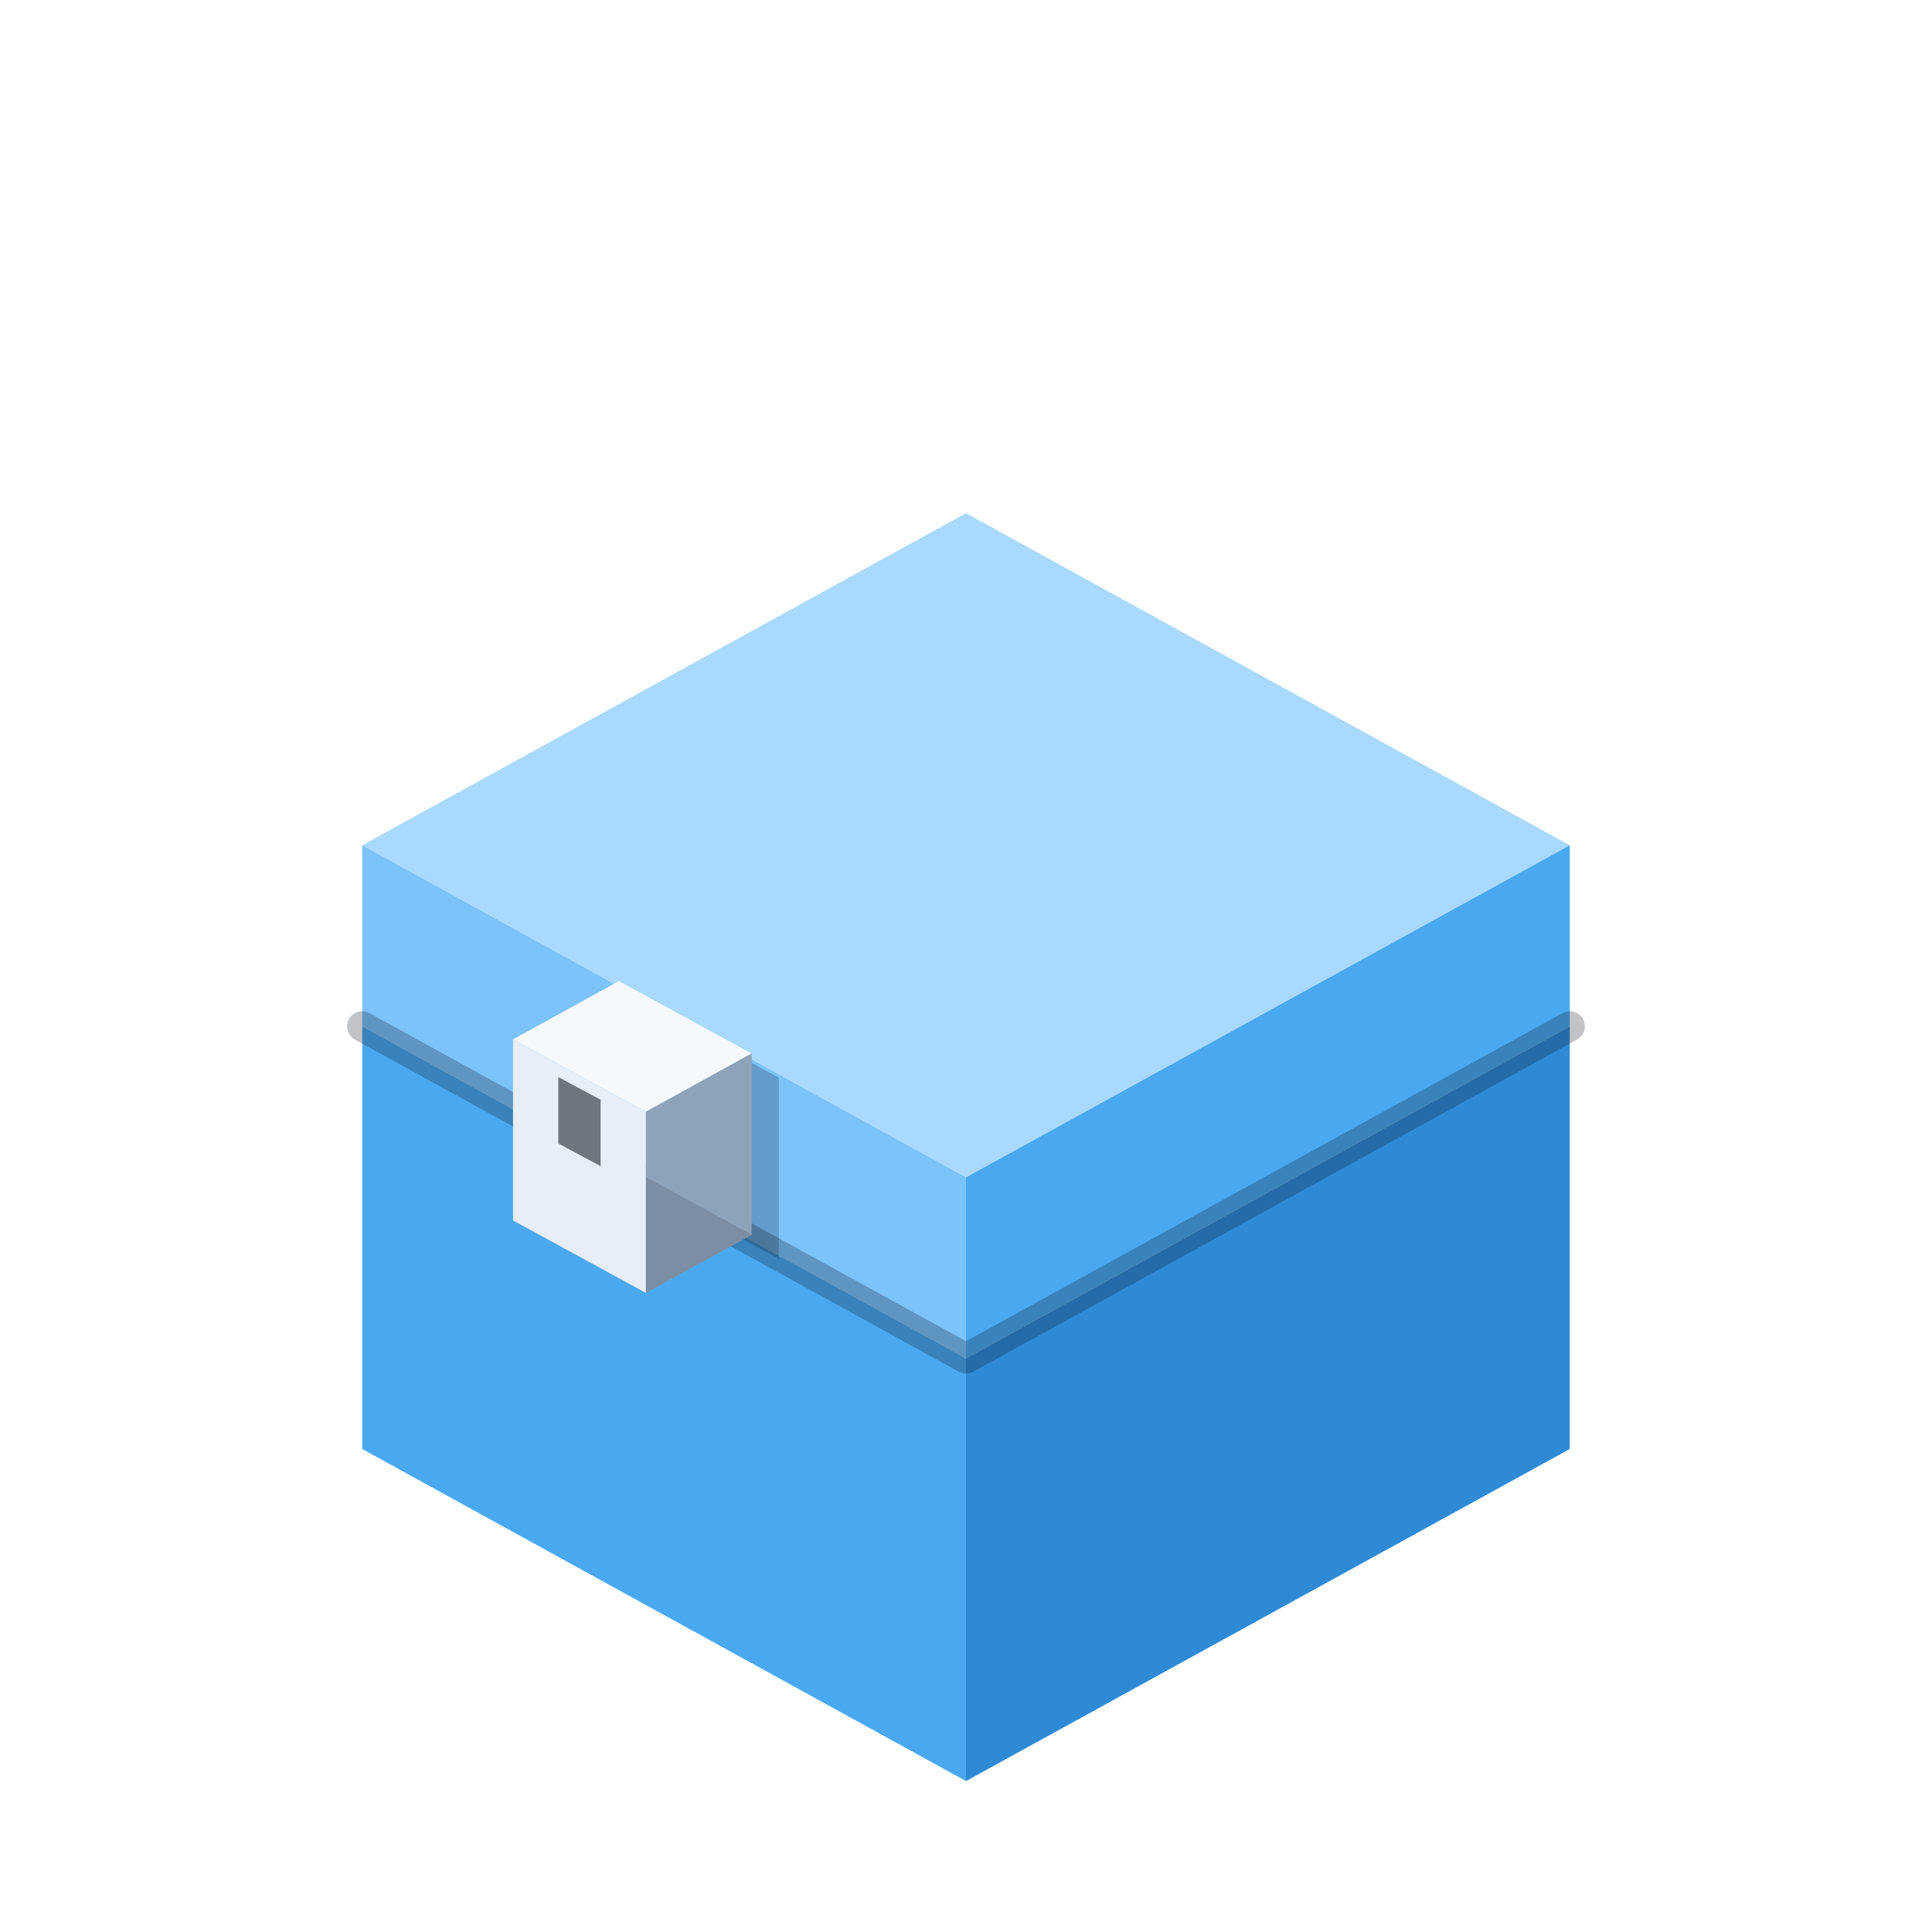
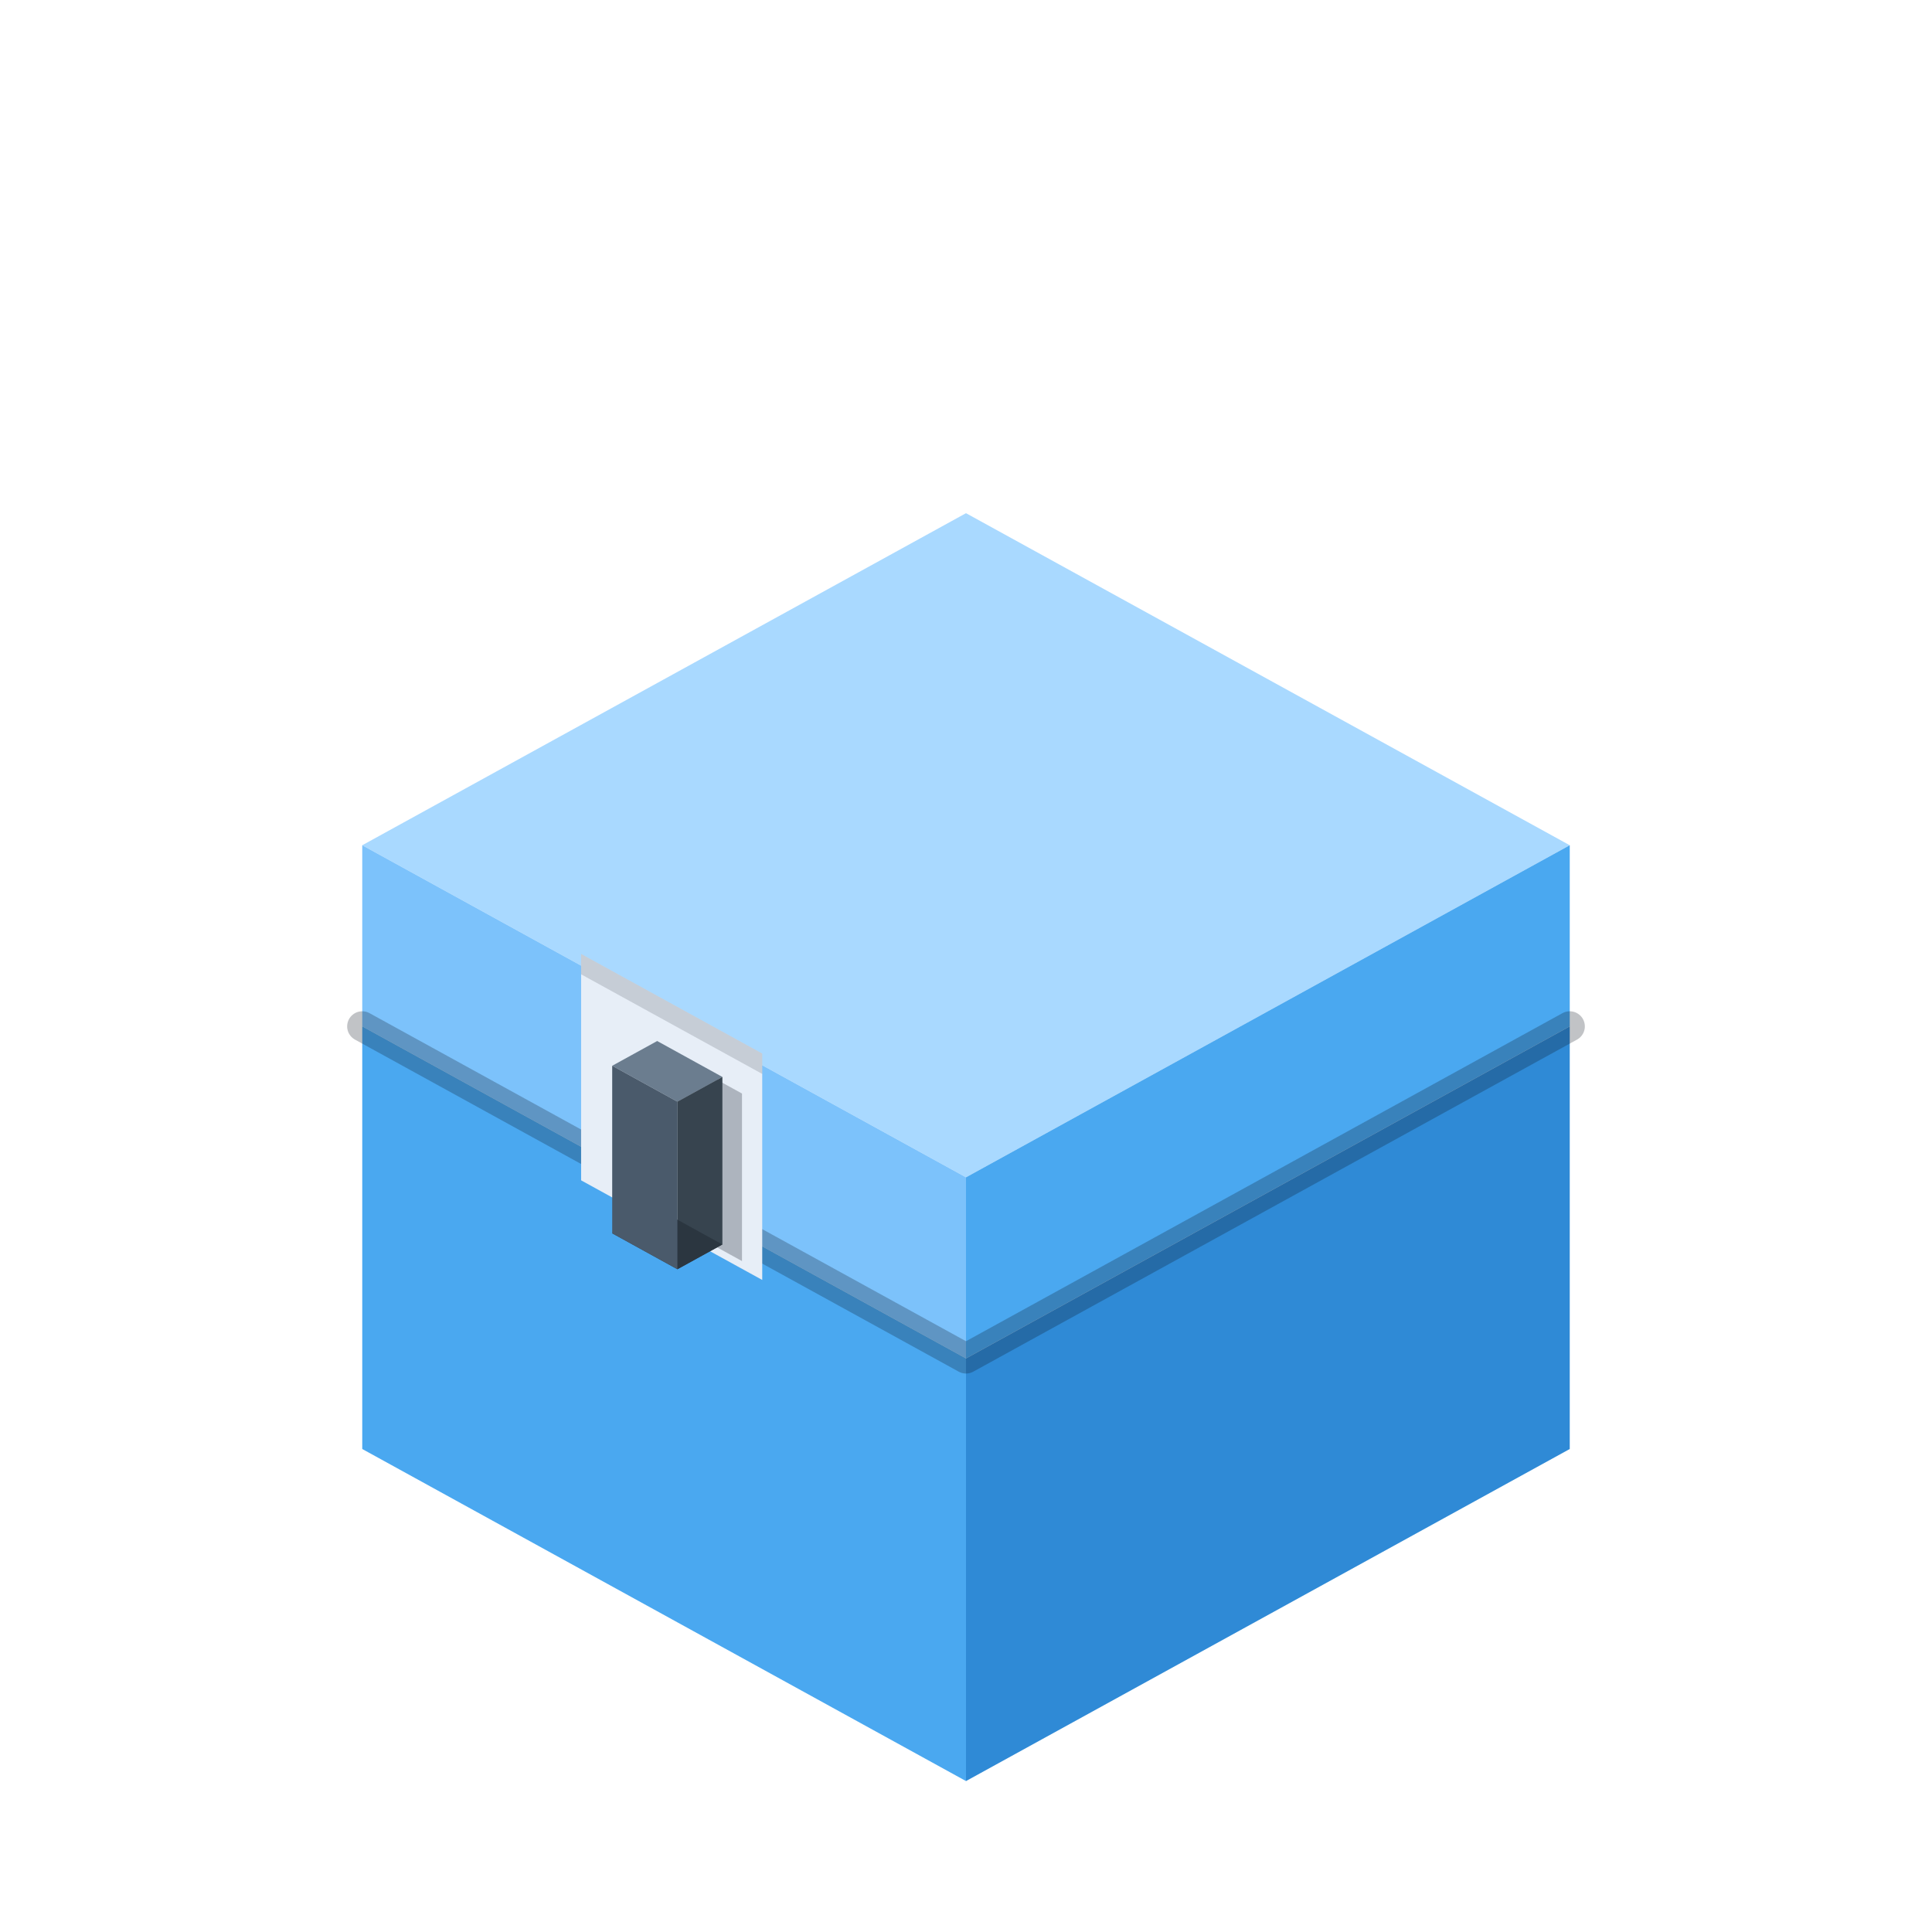
<svg xmlns="http://www.w3.org/2000/svg" viewBox="0 0 128 128" width="128" height="128" role="img" aria-label="Chest Solutions">
  <path d="M64 34 104 56 64 78 24 56Z" fill="#a9d9ff" />
  <path d="M24 56 64 78v12L24 68Z" fill="#7cc2fb" />
  <path d="M64 78 104 56v12L64 90Z" fill="#4aa8f0" />
  <path d="M24 68 64 90v28L24 96Z" fill="#4aa8f0" />
  <path d="M64 90 104 68v28l-40 22Z" fill="#2f8ad6" />
  <path d="M24 68 64 90 104 68" fill="none" stroke="#0b131d" stroke-opacity="0.25" stroke-width="2" stroke-linejoin="round" stroke-linecap="round" />
-   <path d="M42.8 66.6 51.6 71.4 51.6 83.4 42.8 78.6Z" fill="#0b131d" fill-opacity="0.22" />
-   <path d="M41.0 65.0 49.8 69.8 42.79 73.66 33.99 68.86Z" fill="#f6f9fc" />
-   <path d="M49.8 69.8 49.8 81.8 42.79 85.66 42.79 73.66Z" fill="#8ea3ba" />
-   <path d="M41.0 77.0 49.8 81.8 42.79 85.66 33.99 80.86Z" fill="#7b8ea3" />
-   <path d="M33.99 68.86 42.79 73.66 42.79 85.66 33.99 80.86Z" fill="#e7eef7" />
-   <path d="M36.99 71.36 39.79 72.86 39.79 77.26 36.99 75.76Z" fill="#0b131d" fill-opacity="0.55" />
+   <path d="M38.5 63.2 50.5 69.8 50.5 84.8 38.5 78.2Z" fill="#e7eef7" />
+   <path d="M38.5 63.2 50.5 69.8 50.5 71.15 38.5 64.55Z" fill="#0b131d" fill-opacity="0.15" />
+   <path d="M44.84 70.07 49.16 72.45 49.16 83.55 44.84 81.17Z" fill="#0b131d" fill-opacity="0.26" />
+   <path d="M43.54 68.97 47.86 71.35 44.88 72.99 40.56 70.61Z" fill="#6b7d8f" />
+   <path d="M47.86 71.35 47.86 82.45 44.88 84.09 44.88 72.99Z" fill="#37444f" />
+   <path d="M43.54 80.07 47.86 82.45 44.88 84.09 40.56 81.71Z" fill="#2b3640" />
+   <path d="M40.56 70.61 44.88 72.99 44.88 84.09 40.56 81.71Z" fill="#4a5a6b" />
</svg>
